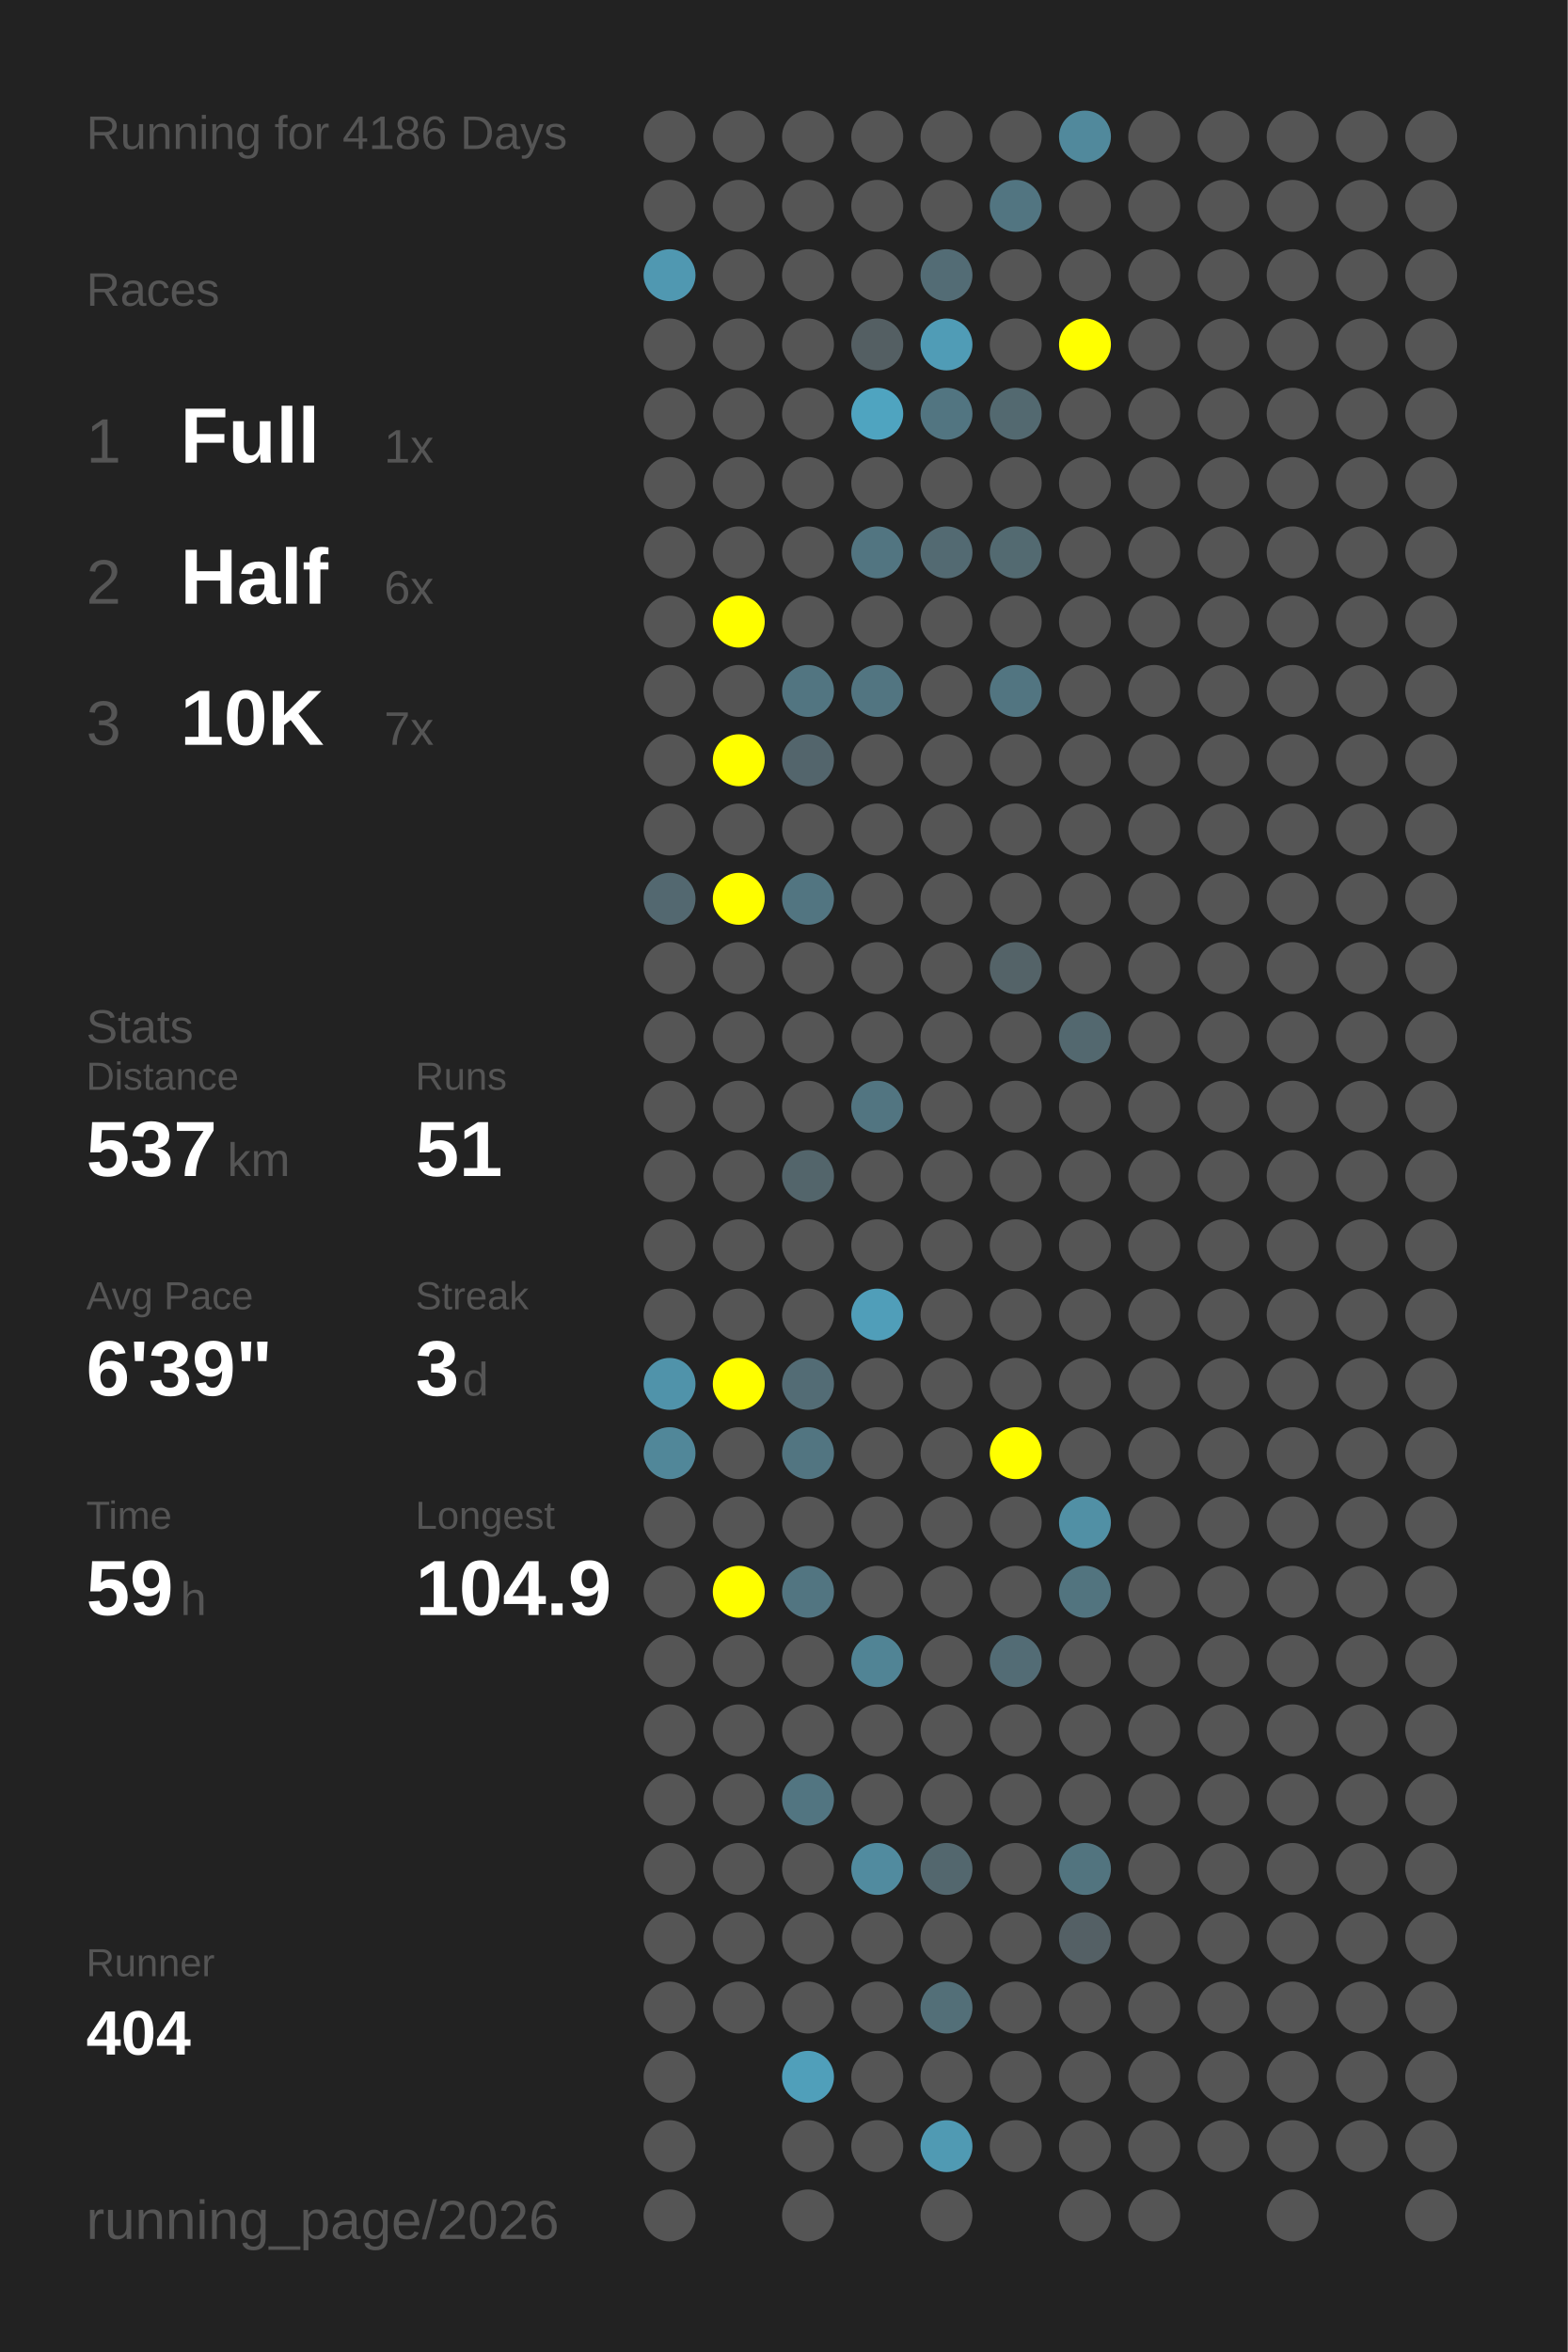
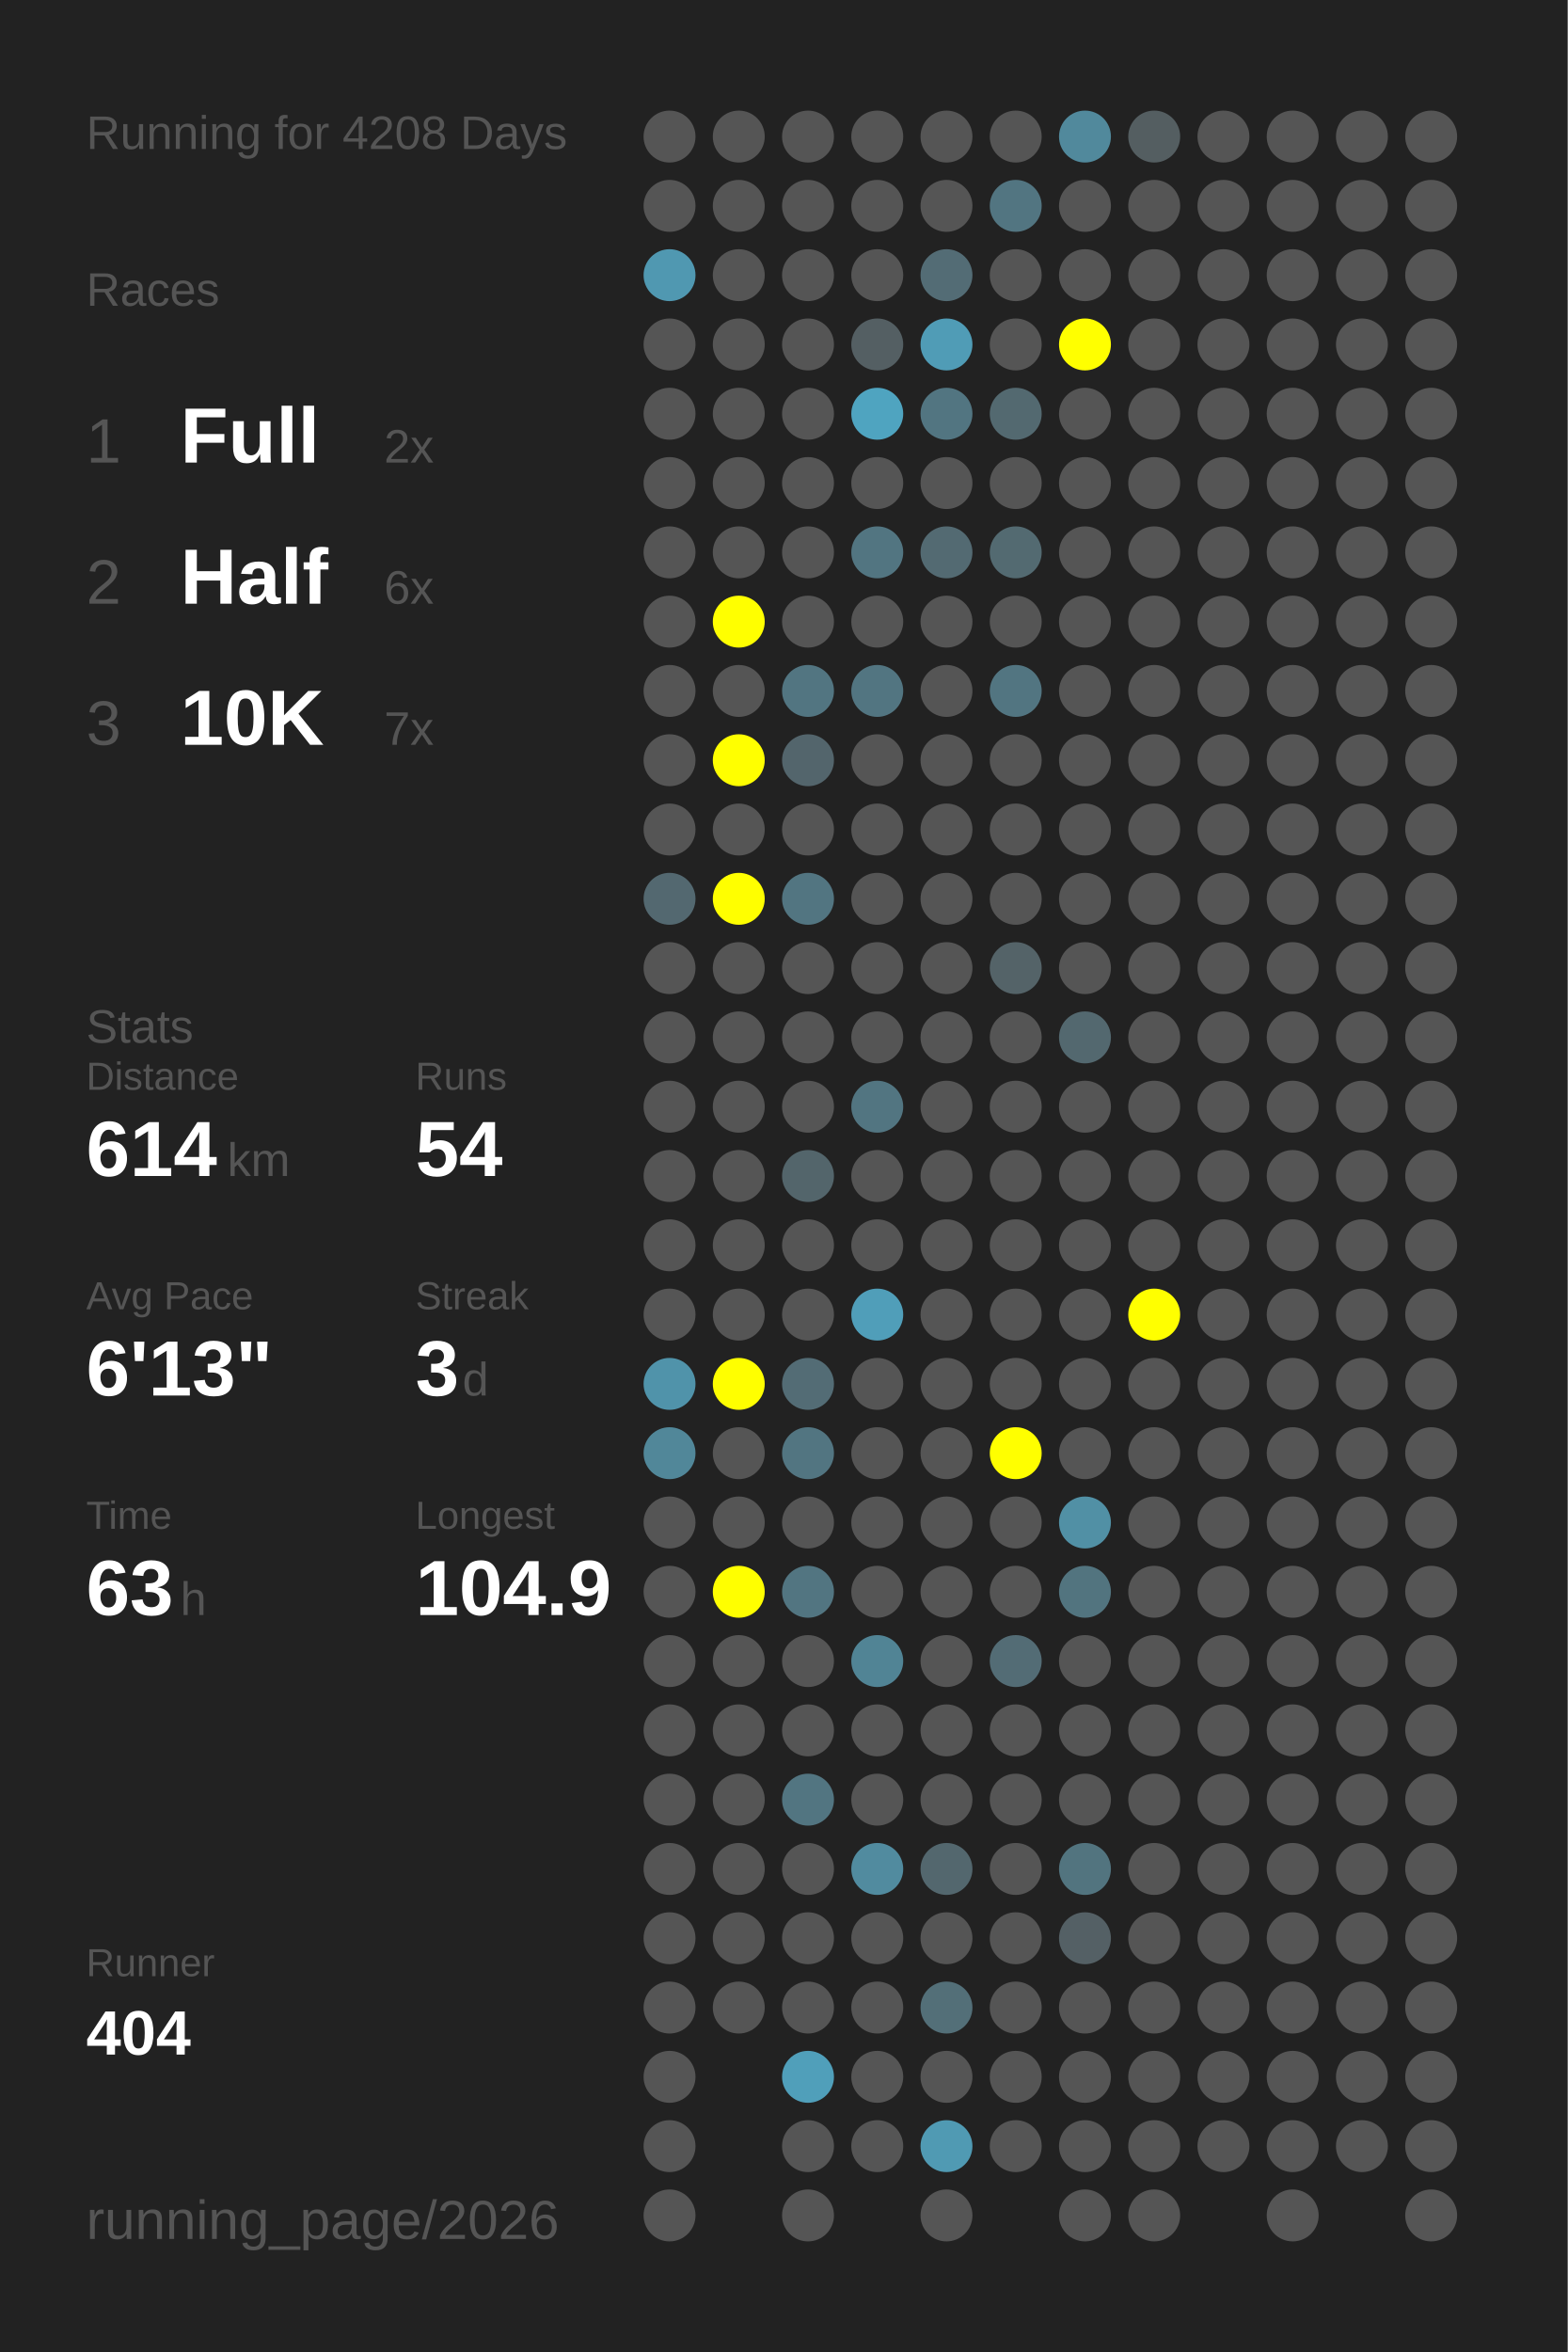
<svg xmlns="http://www.w3.org/2000/svg" baseProfile="full" height="300mm" version="1.1" viewBox="0,0,200,300" width="200mm">
  <defs />
  <rect fill="#222222" height="300" width="200" x="0" y="0" />
-   <text fill="#555555" style="font-size:6px; font-family:Arial;" x="11" y="19">Running for 4186 Days</text>
+   <text fill="#555555" style="font-size:6px; font-family:Arial;" x="11" y="19">Running for 4208 Days</text>
  <text fill="#555555" style="font-size:6px; font-family:Arial;" x="11" y="39">Races</text>
  <text fill="#555555" style="font-size:8px; font-family:Arial;" x="11" y="59">1</text>
  <text fill="#FFFFFF" style="font-size:10px; font-family:Arial; font-weight:bold;" x="23" y="59">Full</text>
-   <text fill="#555555" style="font-size:6px; font-family:Arial;" x="49" y="59">1x</text>
+   <text fill="#555555" style="font-size:6px; font-family:Arial;" x="49" y="59">2x</text>
  <text fill="#555555" style="font-size:8px; font-family:Arial;" x="11" y="77">2</text>
  <text fill="#FFFFFF" style="font-size:10px; font-family:Arial; font-weight:bold;" x="23" y="77">Half</text>
  <text fill="#555555" style="font-size:6px; font-family:Arial;" x="49" y="77">6x</text>
  <text fill="#555555" style="font-size:8px; font-family:Arial;" x="11" y="95">3</text>
  <text fill="#FFFFFF" style="font-size:10px; font-family:Arial; font-weight:bold;" x="23" y="95">10K</text>
  <text fill="#555555" style="font-size:6px; font-family:Arial;" x="49" y="95">7x</text>
  <text fill="#555555" style="font-size:6px; font-family:Arial;" x="11" y="133">Stats</text>
  <text fill="#555555" style="font-size:5px; font-family:Arial;" x="11" y="139">Distance</text>
-   <text fill="#FFFFFF" style="font-size:10px; font-family:Arial; font-weight:bold;" x="11" y="150">537</text>
+   <text fill="#FFFFFF" style="font-size:10px; font-family:Arial; font-weight:bold;" x="11" y="150">614</text>
  <text fill="#555555" style="font-size:6px; font-family:Arial;" x="29" y="150">km</text>
  <text fill="#555555" style="font-size:5px; font-family:Arial;" x="53" y="139">Runs</text>
-   <text fill="#FFFFFF" style="font-size:10px; font-family:Arial; font-weight:bold;" x="53" y="150">51</text>
+   <text fill="#FFFFFF" style="font-size:10px; font-family:Arial; font-weight:bold;" x="53" y="150">54</text>
  <text fill="#555555" style="font-size:5px; font-family:Arial;" x="11" y="167">Avg Pace</text>
-   <text fill="#FFFFFF" style="font-size:10px; font-family:Arial; font-weight:bold;" x="11" y="178">6'39"</text>
+   <text fill="#FFFFFF" style="font-size:10px; font-family:Arial; font-weight:bold;" x="11" y="178">6'13"</text>
  <text fill="#555555" style="font-size:5px; font-family:Arial;" x="53" y="167">Streak</text>
  <text fill="#FFFFFF" style="font-size:10px; font-family:Arial; font-weight:bold;" x="53" y="178">3</text>
  <text fill="#555555" style="font-size:6px; font-family:Arial;" x="59" y="178">d</text>
  <text fill="#555555" style="font-size:5px; font-family:Arial;" x="11" y="195">Time</text>
-   <text fill="#FFFFFF" style="font-size:10px; font-family:Arial; font-weight:bold;" x="11" y="206">59</text>
+   <text fill="#FFFFFF" style="font-size:10px; font-family:Arial; font-weight:bold;" x="11" y="206">63</text>
  <text fill="#555555" style="font-size:6px; font-family:Arial;" x="23" y="206">h</text>
  <text fill="#555555" style="font-size:5px; font-family:Arial;" x="53" y="195">Longest</text>
  <text fill="#FFFFFF" style="font-size:10px; font-family:Arial; font-weight:bold;" x="53" y="206">104.9</text>
  <text fill="#555555" style="font-size:5px; font-family:Arial;" x="11" y="252.065">Runner</text>
  <text fill="#FFFFFF" style="font-size:8px; font-family:Arial; font-weight:bold;" x="11" y="262.065">404</text>
  <text fill="#555555" style="font-size:7px; font-family:Arial;" x="11" y="285.581">running_page/2026</text>
  <circle cx="85.417" cy="17.419" fill="#555555" r="3.312" />
  <circle cx="85.417" cy="26.258" fill="#555555" r="3.312" />
  <circle cx="85.417" cy="35.097" fill="#5098b1" r="3.312" />
  <circle cx="85.417" cy="43.935" fill="#555555" r="3.312" />
  <circle cx="85.417" cy="52.774" fill="#555555" r="3.312" />
  <circle cx="85.417" cy="61.613" fill="#555555" r="3.312" />
  <circle cx="85.417" cy="70.452" fill="#555555" r="3.312" />
  <circle cx="85.417" cy="79.29" fill="#555555" r="3.312" />
  <circle cx="85.417" cy="88.129" fill="#555555" r="3.312" />
  <circle cx="85.417" cy="96.968" fill="#555555" r="3.312" />
  <circle cx="85.417" cy="105.806" fill="#555555" r="3.312" />
  <circle cx="85.417" cy="114.645" fill="#536870" r="3.312" />
  <circle cx="85.417" cy="123.484" fill="#555555" r="3.312" />
  <circle cx="85.417" cy="132.323" fill="#555555" r="3.312" />
  <circle cx="85.417" cy="141.161" fill="#555555" r="3.312" />
  <circle cx="85.417" cy="150" fill="#555555" r="3.312" />
  <circle cx="85.417" cy="158.839" fill="#555555" r="3.312" />
  <circle cx="85.417" cy="167.677" fill="#555555" r="3.312" />
  <circle cx="85.417" cy="176.516" fill="#5093aa" r="3.312" />
  <circle cx="85.417" cy="185.355" fill="#518799" r="3.312" />
  <circle cx="85.417" cy="194.194" fill="#555555" r="3.312" />
  <circle cx="85.417" cy="203.032" fill="#555555" r="3.312" />
  <circle cx="85.417" cy="211.871" fill="#555555" r="3.312" />
  <circle cx="85.417" cy="220.71" fill="#555555" r="3.312" />
  <circle cx="85.417" cy="229.548" fill="#555555" r="3.312" />
  <circle cx="85.417" cy="238.387" fill="#555555" r="3.312" />
  <circle cx="85.417" cy="247.226" fill="#555555" r="3.312" />
  <circle cx="85.417" cy="256.065" fill="#555555" r="3.312" />
  <circle cx="85.417" cy="264.903" fill="#555555" r="3.312" />
  <circle cx="85.417" cy="273.742" fill="#555555" r="3.312" />
  <circle cx="85.417" cy="282.581" fill="#555555" r="3.312" />
  <circle cx="94.25" cy="17.419" fill="#555555" r="3.312" />
  <circle cx="94.25" cy="26.258" fill="#555555" r="3.312" />
  <circle cx="94.25" cy="35.097" fill="#555555" r="3.312" />
  <circle cx="94.25" cy="43.935" fill="#555555" r="3.312" />
  <circle cx="94.25" cy="52.774" fill="#555555" r="3.312" />
  <circle cx="94.25" cy="61.613" fill="#555555" r="3.312" />
  <circle cx="94.25" cy="70.452" fill="#555555" r="3.312" />
  <circle cx="94.25" cy="79.29" fill="#FFFF00" r="3.312" />
  <circle cx="94.25" cy="88.129" fill="#555555" r="3.312" />
  <circle cx="94.25" cy="96.968" fill="#FFFF00" r="3.312" />
  <circle cx="94.25" cy="105.806" fill="#555555" r="3.312" />
  <circle cx="94.25" cy="114.645" fill="#FFFF00" r="3.312" />
  <circle cx="94.25" cy="123.484" fill="#555555" r="3.312" />
  <circle cx="94.25" cy="132.323" fill="#555555" r="3.312" />
  <circle cx="94.25" cy="141.161" fill="#555555" r="3.312" />
  <circle cx="94.25" cy="150" fill="#555555" r="3.312" />
  <circle cx="94.25" cy="158.839" fill="#555555" r="3.312" />
  <circle cx="94.25" cy="167.677" fill="#555555" r="3.312" />
  <circle cx="94.25" cy="176.516" fill="#FFFF00" r="3.312" />
  <circle cx="94.25" cy="185.355" fill="#555555" r="3.312" />
  <circle cx="94.25" cy="194.194" fill="#555555" r="3.312" />
  <circle cx="94.25" cy="203.032" fill="#FFFF00" r="3.312" />
  <circle cx="94.25" cy="211.871" fill="#555555" r="3.312" />
  <circle cx="94.25" cy="220.71" fill="#555555" r="3.312" />
  <circle cx="94.25" cy="229.548" fill="#555555" r="3.312" />
  <circle cx="94.25" cy="238.387" fill="#555555" r="3.312" />
  <circle cx="94.25" cy="247.226" fill="#555555" r="3.312" />
  <circle cx="94.25" cy="256.065" fill="#555555" r="3.312" />
  <circle cx="103.083" cy="17.419" fill="#555555" r="3.312" />
  <circle cx="103.083" cy="26.258" fill="#555555" r="3.312" />
  <circle cx="103.083" cy="35.097" fill="#555555" r="3.312" />
  <circle cx="103.083" cy="43.935" fill="#555555" r="3.312" />
  <circle cx="103.083" cy="52.774" fill="#555555" r="3.312" />
  <circle cx="103.083" cy="61.613" fill="#555555" r="3.312" />
  <circle cx="103.083" cy="70.452" fill="#555555" r="3.312" />
  <circle cx="103.083" cy="79.29" fill="#555555" r="3.312" />
  <circle cx="103.083" cy="88.129" fill="#527581" r="3.312" />
  <circle cx="103.083" cy="96.968" fill="#53656c" r="3.312" />
  <circle cx="103.083" cy="105.806" fill="#555555" r="3.312" />
  <circle cx="103.083" cy="114.645" fill="#527581" r="3.312" />
  <circle cx="103.083" cy="123.484" fill="#555555" r="3.312" />
  <circle cx="103.083" cy="132.323" fill="#555555" r="3.312" />
  <circle cx="103.083" cy="141.161" fill="#555555" r="3.312" />
  <circle cx="103.083" cy="150" fill="#53656b" r="3.312" />
  <circle cx="103.083" cy="158.839" fill="#555555" r="3.312" />
  <circle cx="103.083" cy="167.677" fill="#555555" r="3.312" />
  <circle cx="103.083" cy="176.516" fill="#536c75" r="3.312" />
  <circle cx="103.083" cy="185.355" fill="#527581" r="3.312" />
  <circle cx="103.083" cy="194.194" fill="#555555" r="3.312" />
  <circle cx="103.083" cy="203.032" fill="#527581" r="3.312" />
  <circle cx="103.083" cy="211.871" fill="#555555" r="3.312" />
  <circle cx="103.083" cy="220.71" fill="#555555" r="3.312" />
  <circle cx="103.083" cy="229.548" fill="#527581" r="3.312" />
  <circle cx="103.083" cy="238.387" fill="#555555" r="3.312" />
  <circle cx="103.083" cy="247.226" fill="#555555" r="3.312" />
  <circle cx="103.083" cy="256.065" fill="#555555" r="3.312" />
  <circle cx="103.083" cy="264.903" fill="#509fba" r="3.312" />
  <circle cx="103.083" cy="273.742" fill="#555555" r="3.312" />
  <circle cx="103.083" cy="282.581" fill="#555555" r="3.312" />
  <circle cx="111.917" cy="17.419" fill="#555555" r="3.312" />
  <circle cx="111.917" cy="26.258" fill="#555555" r="3.312" />
  <circle cx="111.917" cy="35.097" fill="#555555" r="3.312" />
  <circle cx="111.917" cy="43.935" fill="#545f63" r="3.312" />
  <circle cx="111.917" cy="52.774" fill="#4fa4c0" r="3.312" />
  <circle cx="111.917" cy="61.613" fill="#555555" r="3.312" />
  <circle cx="111.917" cy="70.452" fill="#527581" r="3.312" />
  <circle cx="111.917" cy="79.29" fill="#555555" r="3.312" />
  <circle cx="111.917" cy="88.129" fill="#527581" r="3.312" />
  <circle cx="111.917" cy="96.968" fill="#555555" r="3.312" />
  <circle cx="111.917" cy="105.806" fill="#555555" r="3.312" />
  <circle cx="111.917" cy="114.645" fill="#555555" r="3.312" />
  <circle cx="111.917" cy="123.484" fill="#555555" r="3.312" />
  <circle cx="111.917" cy="132.323" fill="#555555" r="3.312" />
  <circle cx="111.917" cy="141.161" fill="#527581" r="3.312" />
  <circle cx="111.917" cy="150" fill="#555555" r="3.312" />
  <circle cx="111.917" cy="158.839" fill="#555555" r="3.312" />
  <circle cx="111.917" cy="167.677" fill="#509eb9" r="3.312" />
  <circle cx="111.917" cy="176.516" fill="#555555" r="3.312" />
  <circle cx="111.917" cy="185.355" fill="#555555" r="3.312" />
  <circle cx="111.917" cy="194.194" fill="#555555" r="3.312" />
  <circle cx="111.917" cy="203.032" fill="#555555" r="3.312" />
  <circle cx="111.917" cy="211.871" fill="#518495" r="3.312" />
  <circle cx="111.917" cy="220.71" fill="#555555" r="3.312" />
  <circle cx="111.917" cy="229.548" fill="#555555" r="3.312" />
  <circle cx="111.917" cy="238.387" fill="#518b9f" r="3.312" />
  <circle cx="111.917" cy="247.226" fill="#555555" r="3.312" />
  <circle cx="111.917" cy="256.065" fill="#555555" r="3.312" />
  <circle cx="111.917" cy="264.903" fill="#555555" r="3.312" />
  <circle cx="111.917" cy="273.742" fill="#555555" r="3.312" />
  <circle cx="120.75" cy="17.419" fill="#555555" r="3.312" />
  <circle cx="120.75" cy="26.258" fill="#555555" r="3.312" />
  <circle cx="120.75" cy="35.097" fill="#536c75" r="3.312" />
  <circle cx="120.75" cy="43.935" fill="#509cb6" r="3.312" />
  <circle cx="120.75" cy="52.774" fill="#527581" r="3.312" />
  <circle cx="120.75" cy="61.613" fill="#555555" r="3.312" />
  <circle cx="120.75" cy="70.452" fill="#536a72" r="3.312" />
  <circle cx="120.75" cy="79.29" fill="#555555" r="3.312" />
  <circle cx="120.75" cy="88.129" fill="#555555" r="3.312" />
  <circle cx="120.75" cy="96.968" fill="#555555" r="3.312" />
  <circle cx="120.75" cy="105.806" fill="#555555" r="3.312" />
  <circle cx="120.75" cy="114.645" fill="#555555" r="3.312" />
  <circle cx="120.75" cy="123.484" fill="#555555" r="3.312" />
  <circle cx="120.75" cy="132.323" fill="#555555" r="3.312" />
  <circle cx="120.75" cy="141.161" fill="#555555" r="3.312" />
  <circle cx="120.75" cy="150" fill="#555555" r="3.312" />
  <circle cx="120.75" cy="158.839" fill="#555555" r="3.312" />
  <circle cx="120.75" cy="167.677" fill="#555555" r="3.312" />
  <circle cx="120.75" cy="176.516" fill="#555555" r="3.312" />
  <circle cx="120.75" cy="185.355" fill="#555555" r="3.312" />
  <circle cx="120.75" cy="194.194" fill="#555555" r="3.312" />
  <circle cx="120.75" cy="203.032" fill="#555555" r="3.312" />
  <circle cx="120.75" cy="211.871" fill="#555555" r="3.312" />
  <circle cx="120.75" cy="220.71" fill="#555555" r="3.312" />
  <circle cx="120.75" cy="229.548" fill="#555555" r="3.312" />
  <circle cx="120.75" cy="238.387" fill="#53676e" r="3.312" />
  <circle cx="120.75" cy="247.226" fill="#555555" r="3.312" />
  <circle cx="120.75" cy="256.065" fill="#536f78" r="3.312" />
  <circle cx="120.75" cy="264.903" fill="#555555" r="3.312" />
  <circle cx="120.75" cy="273.742" fill="#509ab3" r="3.312" />
  <circle cx="120.75" cy="282.581" fill="#555555" r="3.312" />
  <circle cx="129.583" cy="17.419" fill="#555555" r="3.312" />
  <circle cx="129.583" cy="26.258" fill="#527581" r="3.312" />
  <circle cx="129.583" cy="35.097" fill="#555555" r="3.312" />
  <circle cx="129.583" cy="43.935" fill="#555555" r="3.312" />
  <circle cx="129.583" cy="52.774" fill="#536970" r="3.312" />
  <circle cx="129.583" cy="61.613" fill="#555555" r="3.312" />
  <circle cx="129.583" cy="70.452" fill="#536a71" r="3.312" />
  <circle cx="129.583" cy="79.29" fill="#555555" r="3.312" />
  <circle cx="129.583" cy="88.129" fill="#527581" r="3.312" />
  <circle cx="129.583" cy="96.968" fill="#555555" r="3.312" />
  <circle cx="129.583" cy="105.806" fill="#555555" r="3.312" />
  <circle cx="129.583" cy="114.645" fill="#555555" r="3.312" />
  <circle cx="129.583" cy="123.484" fill="#546368" r="3.312" />
  <circle cx="129.583" cy="132.323" fill="#555555" r="3.312" />
  <circle cx="129.583" cy="141.161" fill="#555555" r="3.312" />
  <circle cx="129.583" cy="150" fill="#555555" r="3.312" />
  <circle cx="129.583" cy="158.839" fill="#555555" r="3.312" />
  <circle cx="129.583" cy="167.677" fill="#555555" r="3.312" />
  <circle cx="129.583" cy="176.516" fill="#555555" r="3.312" />
  <circle cx="129.583" cy="185.355" fill="#FFFF00" r="3.312" />
  <circle cx="129.583" cy="194.194" fill="#555555" r="3.312" />
  <circle cx="129.583" cy="203.032" fill="#555555" r="3.312" />
  <circle cx="129.583" cy="211.871" fill="#536c75" r="3.312" />
  <circle cx="129.583" cy="220.71" fill="#555555" r="3.312" />
  <circle cx="129.583" cy="229.548" fill="#555555" r="3.312" />
  <circle cx="129.583" cy="238.387" fill="#555555" r="3.312" />
  <circle cx="129.583" cy="247.226" fill="#555555" r="3.312" />
  <circle cx="129.583" cy="256.065" fill="#555555" r="3.312" />
  <circle cx="129.583" cy="264.903" fill="#555555" r="3.312" />
  <circle cx="129.583" cy="273.742" fill="#555555" r="3.312" />
  <circle cx="138.417" cy="17.419" fill="#51899c" r="3.312" />
  <circle cx="138.417" cy="26.258" fill="#555555" r="3.312" />
  <circle cx="138.417" cy="35.097" fill="#555555" r="3.312" />
  <circle cx="138.417" cy="43.935" fill="#FFFF00" r="3.312" />
  <circle cx="138.417" cy="52.774" fill="#555555" r="3.312" />
  <circle cx="138.417" cy="61.613" fill="#555555" r="3.312" />
  <circle cx="138.417" cy="70.452" fill="#555555" r="3.312" />
  <circle cx="138.417" cy="79.29" fill="#555555" r="3.312" />
  <circle cx="138.417" cy="88.129" fill="#555555" r="3.312" />
  <circle cx="138.417" cy="96.968" fill="#555555" r="3.312" />
  <circle cx="138.417" cy="105.806" fill="#555555" r="3.312" />
  <circle cx="138.417" cy="114.645" fill="#555555" r="3.312" />
  <circle cx="138.417" cy="123.484" fill="#555555" r="3.312" />
  <circle cx="138.417" cy="132.323" fill="#53686f" r="3.312" />
  <circle cx="138.417" cy="141.161" fill="#555555" r="3.312" />
  <circle cx="138.417" cy="150" fill="#555555" r="3.312" />
  <circle cx="138.417" cy="158.839" fill="#555555" r="3.312" />
  <circle cx="138.417" cy="167.677" fill="#555555" r="3.312" />
  <circle cx="138.417" cy="176.516" fill="#555555" r="3.312" />
  <circle cx="138.417" cy="185.355" fill="#555555" r="3.312" />
  <circle cx="138.417" cy="194.194" fill="#5190a5" r="3.312" />
  <circle cx="138.417" cy="203.032" fill="#52747f" r="3.312" />
  <circle cx="138.417" cy="211.871" fill="#555555" r="3.312" />
  <circle cx="138.417" cy="220.71" fill="#555555" r="3.312" />
  <circle cx="138.417" cy="229.548" fill="#555555" r="3.312" />
  <circle cx="138.417" cy="238.387" fill="#52747f" r="3.312" />
  <circle cx="138.417" cy="247.226" fill="#546065" r="3.312" />
  <circle cx="138.417" cy="256.065" fill="#555555" r="3.312" />
  <circle cx="138.417" cy="264.903" fill="#555555" r="3.312" />
  <circle cx="138.417" cy="273.742" fill="#555555" r="3.312" />
  <circle cx="138.417" cy="282.581" fill="#555555" r="3.312" />
-   <circle cx="147.25" cy="17.419" fill="#555555" r="3.312" />
+   <circle cx="147.25" cy="17.419" fill="#545e61" r="3.312" />
  <circle cx="147.25" cy="26.258" fill="#555555" r="3.312" />
  <circle cx="147.25" cy="35.097" fill="#555555" r="3.312" />
  <circle cx="147.25" cy="43.935" fill="#555555" r="3.312" />
  <circle cx="147.25" cy="52.774" fill="#555555" r="3.312" />
  <circle cx="147.25" cy="61.613" fill="#555555" r="3.312" />
  <circle cx="147.25" cy="70.452" fill="#555555" r="3.312" />
  <circle cx="147.25" cy="79.29" fill="#555555" r="3.312" />
  <circle cx="147.25" cy="88.129" fill="#555555" r="3.312" />
  <circle cx="147.25" cy="96.968" fill="#555555" r="3.312" />
  <circle cx="147.25" cy="105.806" fill="#555555" r="3.312" />
  <circle cx="147.25" cy="114.645" fill="#555555" r="3.312" />
  <circle cx="147.25" cy="123.484" fill="#555555" r="3.312" />
  <circle cx="147.25" cy="132.323" fill="#555555" r="3.312" />
  <circle cx="147.25" cy="141.161" fill="#555555" r="3.312" />
  <circle cx="147.25" cy="150" fill="#555555" r="3.312" />
  <circle cx="147.25" cy="158.839" fill="#555555" r="3.312" />
-   <circle cx="147.25" cy="167.677" fill="#555555" r="3.312" />
+   <circle cx="147.25" cy="167.677" fill="#FFFF00" r="3.312" />
  <circle cx="147.25" cy="176.516" fill="#555555" r="3.312" />
  <circle cx="147.25" cy="185.355" fill="#555555" r="3.312" />
  <circle cx="147.25" cy="194.194" fill="#555555" r="3.312" />
  <circle cx="147.25" cy="203.032" fill="#555555" r="3.312" />
  <circle cx="147.25" cy="211.871" fill="#555555" r="3.312" />
  <circle cx="147.25" cy="220.71" fill="#555555" r="3.312" />
  <circle cx="147.25" cy="229.548" fill="#555555" r="3.312" />
  <circle cx="147.25" cy="238.387" fill="#555555" r="3.312" />
  <circle cx="147.25" cy="247.226" fill="#555555" r="3.312" />
  <circle cx="147.25" cy="256.065" fill="#555555" r="3.312" />
  <circle cx="147.25" cy="264.903" fill="#555555" r="3.312" />
  <circle cx="147.25" cy="273.742" fill="#555555" r="3.312" />
  <circle cx="147.25" cy="282.581" fill="#555555" r="3.312" />
  <circle cx="156.083" cy="17.419" fill="#555555" r="3.312" />
  <circle cx="156.083" cy="26.258" fill="#555555" r="3.312" />
  <circle cx="156.083" cy="35.097" fill="#555555" r="3.312" />
  <circle cx="156.083" cy="43.935" fill="#555555" r="3.312" />
  <circle cx="156.083" cy="52.774" fill="#555555" r="3.312" />
  <circle cx="156.083" cy="61.613" fill="#555555" r="3.312" />
  <circle cx="156.083" cy="70.452" fill="#555555" r="3.312" />
  <circle cx="156.083" cy="79.29" fill="#555555" r="3.312" />
  <circle cx="156.083" cy="88.129" fill="#555555" r="3.312" />
  <circle cx="156.083" cy="96.968" fill="#555555" r="3.312" />
  <circle cx="156.083" cy="105.806" fill="#555555" r="3.312" />
  <circle cx="156.083" cy="114.645" fill="#555555" r="3.312" />
  <circle cx="156.083" cy="123.484" fill="#555555" r="3.312" />
  <circle cx="156.083" cy="132.323" fill="#555555" r="3.312" />
  <circle cx="156.083" cy="141.161" fill="#555555" r="3.312" />
  <circle cx="156.083" cy="150" fill="#555555" r="3.312" />
  <circle cx="156.083" cy="158.839" fill="#555555" r="3.312" />
  <circle cx="156.083" cy="167.677" fill="#555555" r="3.312" />
  <circle cx="156.083" cy="176.516" fill="#555555" r="3.312" />
  <circle cx="156.083" cy="185.355" fill="#555555" r="3.312" />
  <circle cx="156.083" cy="194.194" fill="#555555" r="3.312" />
  <circle cx="156.083" cy="203.032" fill="#555555" r="3.312" />
  <circle cx="156.083" cy="211.871" fill="#555555" r="3.312" />
  <circle cx="156.083" cy="220.71" fill="#555555" r="3.312" />
  <circle cx="156.083" cy="229.548" fill="#555555" r="3.312" />
  <circle cx="156.083" cy="238.387" fill="#555555" r="3.312" />
  <circle cx="156.083" cy="247.226" fill="#555555" r="3.312" />
  <circle cx="156.083" cy="256.065" fill="#555555" r="3.312" />
  <circle cx="156.083" cy="264.903" fill="#555555" r="3.312" />
  <circle cx="156.083" cy="273.742" fill="#555555" r="3.312" />
  <circle cx="164.917" cy="17.419" fill="#555555" r="3.312" />
  <circle cx="164.917" cy="26.258" fill="#555555" r="3.312" />
  <circle cx="164.917" cy="35.097" fill="#555555" r="3.312" />
  <circle cx="164.917" cy="43.935" fill="#555555" r="3.312" />
  <circle cx="164.917" cy="52.774" fill="#555555" r="3.312" />
  <circle cx="164.917" cy="61.613" fill="#555555" r="3.312" />
  <circle cx="164.917" cy="70.452" fill="#555555" r="3.312" />
  <circle cx="164.917" cy="79.29" fill="#555555" r="3.312" />
  <circle cx="164.917" cy="88.129" fill="#555555" r="3.312" />
  <circle cx="164.917" cy="96.968" fill="#555555" r="3.312" />
  <circle cx="164.917" cy="105.806" fill="#555555" r="3.312" />
  <circle cx="164.917" cy="114.645" fill="#555555" r="3.312" />
  <circle cx="164.917" cy="123.484" fill="#555555" r="3.312" />
  <circle cx="164.917" cy="132.323" fill="#555555" r="3.312" />
  <circle cx="164.917" cy="141.161" fill="#555555" r="3.312" />
  <circle cx="164.917" cy="150" fill="#555555" r="3.312" />
  <circle cx="164.917" cy="158.839" fill="#555555" r="3.312" />
  <circle cx="164.917" cy="167.677" fill="#555555" r="3.312" />
  <circle cx="164.917" cy="176.516" fill="#555555" r="3.312" />
  <circle cx="164.917" cy="185.355" fill="#555555" r="3.312" />
  <circle cx="164.917" cy="194.194" fill="#555555" r="3.312" />
  <circle cx="164.917" cy="203.032" fill="#555555" r="3.312" />
  <circle cx="164.917" cy="211.871" fill="#555555" r="3.312" />
  <circle cx="164.917" cy="220.71" fill="#555555" r="3.312" />
  <circle cx="164.917" cy="229.548" fill="#555555" r="3.312" />
  <circle cx="164.917" cy="238.387" fill="#555555" r="3.312" />
  <circle cx="164.917" cy="247.226" fill="#555555" r="3.312" />
  <circle cx="164.917" cy="256.065" fill="#555555" r="3.312" />
  <circle cx="164.917" cy="264.903" fill="#555555" r="3.312" />
  <circle cx="164.917" cy="273.742" fill="#555555" r="3.312" />
  <circle cx="164.917" cy="282.581" fill="#555555" r="3.312" />
  <circle cx="173.75" cy="17.419" fill="#555555" r="3.312" />
  <circle cx="173.75" cy="26.258" fill="#555555" r="3.312" />
  <circle cx="173.75" cy="35.097" fill="#555555" r="3.312" />
  <circle cx="173.75" cy="43.935" fill="#555555" r="3.312" />
  <circle cx="173.75" cy="52.774" fill="#555555" r="3.312" />
  <circle cx="173.75" cy="61.613" fill="#555555" r="3.312" />
  <circle cx="173.75" cy="70.452" fill="#555555" r="3.312" />
  <circle cx="173.75" cy="79.29" fill="#555555" r="3.312" />
  <circle cx="173.75" cy="88.129" fill="#555555" r="3.312" />
  <circle cx="173.75" cy="96.968" fill="#555555" r="3.312" />
  <circle cx="173.75" cy="105.806" fill="#555555" r="3.312" />
  <circle cx="173.75" cy="114.645" fill="#555555" r="3.312" />
  <circle cx="173.75" cy="123.484" fill="#555555" r="3.312" />
  <circle cx="173.75" cy="132.323" fill="#555555" r="3.312" />
  <circle cx="173.75" cy="141.161" fill="#555555" r="3.312" />
  <circle cx="173.75" cy="150" fill="#555555" r="3.312" />
  <circle cx="173.75" cy="158.839" fill="#555555" r="3.312" />
  <circle cx="173.75" cy="167.677" fill="#555555" r="3.312" />
  <circle cx="173.75" cy="176.516" fill="#555555" r="3.312" />
  <circle cx="173.75" cy="185.355" fill="#555555" r="3.312" />
  <circle cx="173.75" cy="194.194" fill="#555555" r="3.312" />
  <circle cx="173.75" cy="203.032" fill="#555555" r="3.312" />
  <circle cx="173.75" cy="211.871" fill="#555555" r="3.312" />
  <circle cx="173.75" cy="220.71" fill="#555555" r="3.312" />
  <circle cx="173.75" cy="229.548" fill="#555555" r="3.312" />
  <circle cx="173.75" cy="238.387" fill="#555555" r="3.312" />
  <circle cx="173.75" cy="247.226" fill="#555555" r="3.312" />
  <circle cx="173.75" cy="256.065" fill="#555555" r="3.312" />
  <circle cx="173.75" cy="264.903" fill="#555555" r="3.312" />
  <circle cx="173.75" cy="273.742" fill="#555555" r="3.312" />
  <circle cx="182.583" cy="17.419" fill="#555555" r="3.312" />
  <circle cx="182.583" cy="26.258" fill="#555555" r="3.312" />
  <circle cx="182.583" cy="35.097" fill="#555555" r="3.312" />
  <circle cx="182.583" cy="43.935" fill="#555555" r="3.312" />
  <circle cx="182.583" cy="52.774" fill="#555555" r="3.312" />
  <circle cx="182.583" cy="61.613" fill="#555555" r="3.312" />
  <circle cx="182.583" cy="70.452" fill="#555555" r="3.312" />
  <circle cx="182.583" cy="79.29" fill="#555555" r="3.312" />
  <circle cx="182.583" cy="88.129" fill="#555555" r="3.312" />
  <circle cx="182.583" cy="96.968" fill="#555555" r="3.312" />
  <circle cx="182.583" cy="105.806" fill="#555555" r="3.312" />
  <circle cx="182.583" cy="114.645" fill="#555555" r="3.312" />
  <circle cx="182.583" cy="123.484" fill="#555555" r="3.312" />
  <circle cx="182.583" cy="132.323" fill="#555555" r="3.312" />
  <circle cx="182.583" cy="141.161" fill="#555555" r="3.312" />
  <circle cx="182.583" cy="150" fill="#555555" r="3.312" />
  <circle cx="182.583" cy="158.839" fill="#555555" r="3.312" />
  <circle cx="182.583" cy="167.677" fill="#555555" r="3.312" />
  <circle cx="182.583" cy="176.516" fill="#555555" r="3.312" />
  <circle cx="182.583" cy="185.355" fill="#555555" r="3.312" />
  <circle cx="182.583" cy="194.194" fill="#555555" r="3.312" />
  <circle cx="182.583" cy="203.032" fill="#555555" r="3.312" />
  <circle cx="182.583" cy="211.871" fill="#555555" r="3.312" />
  <circle cx="182.583" cy="220.71" fill="#555555" r="3.312" />
  <circle cx="182.583" cy="229.548" fill="#555555" r="3.312" />
  <circle cx="182.583" cy="238.387" fill="#555555" r="3.312" />
  <circle cx="182.583" cy="247.226" fill="#555555" r="3.312" />
  <circle cx="182.583" cy="256.065" fill="#555555" r="3.312" />
  <circle cx="182.583" cy="264.903" fill="#555555" r="3.312" />
  <circle cx="182.583" cy="273.742" fill="#555555" r="3.312" />
  <circle cx="182.583" cy="282.581" fill="#555555" r="3.312" />
</svg>
